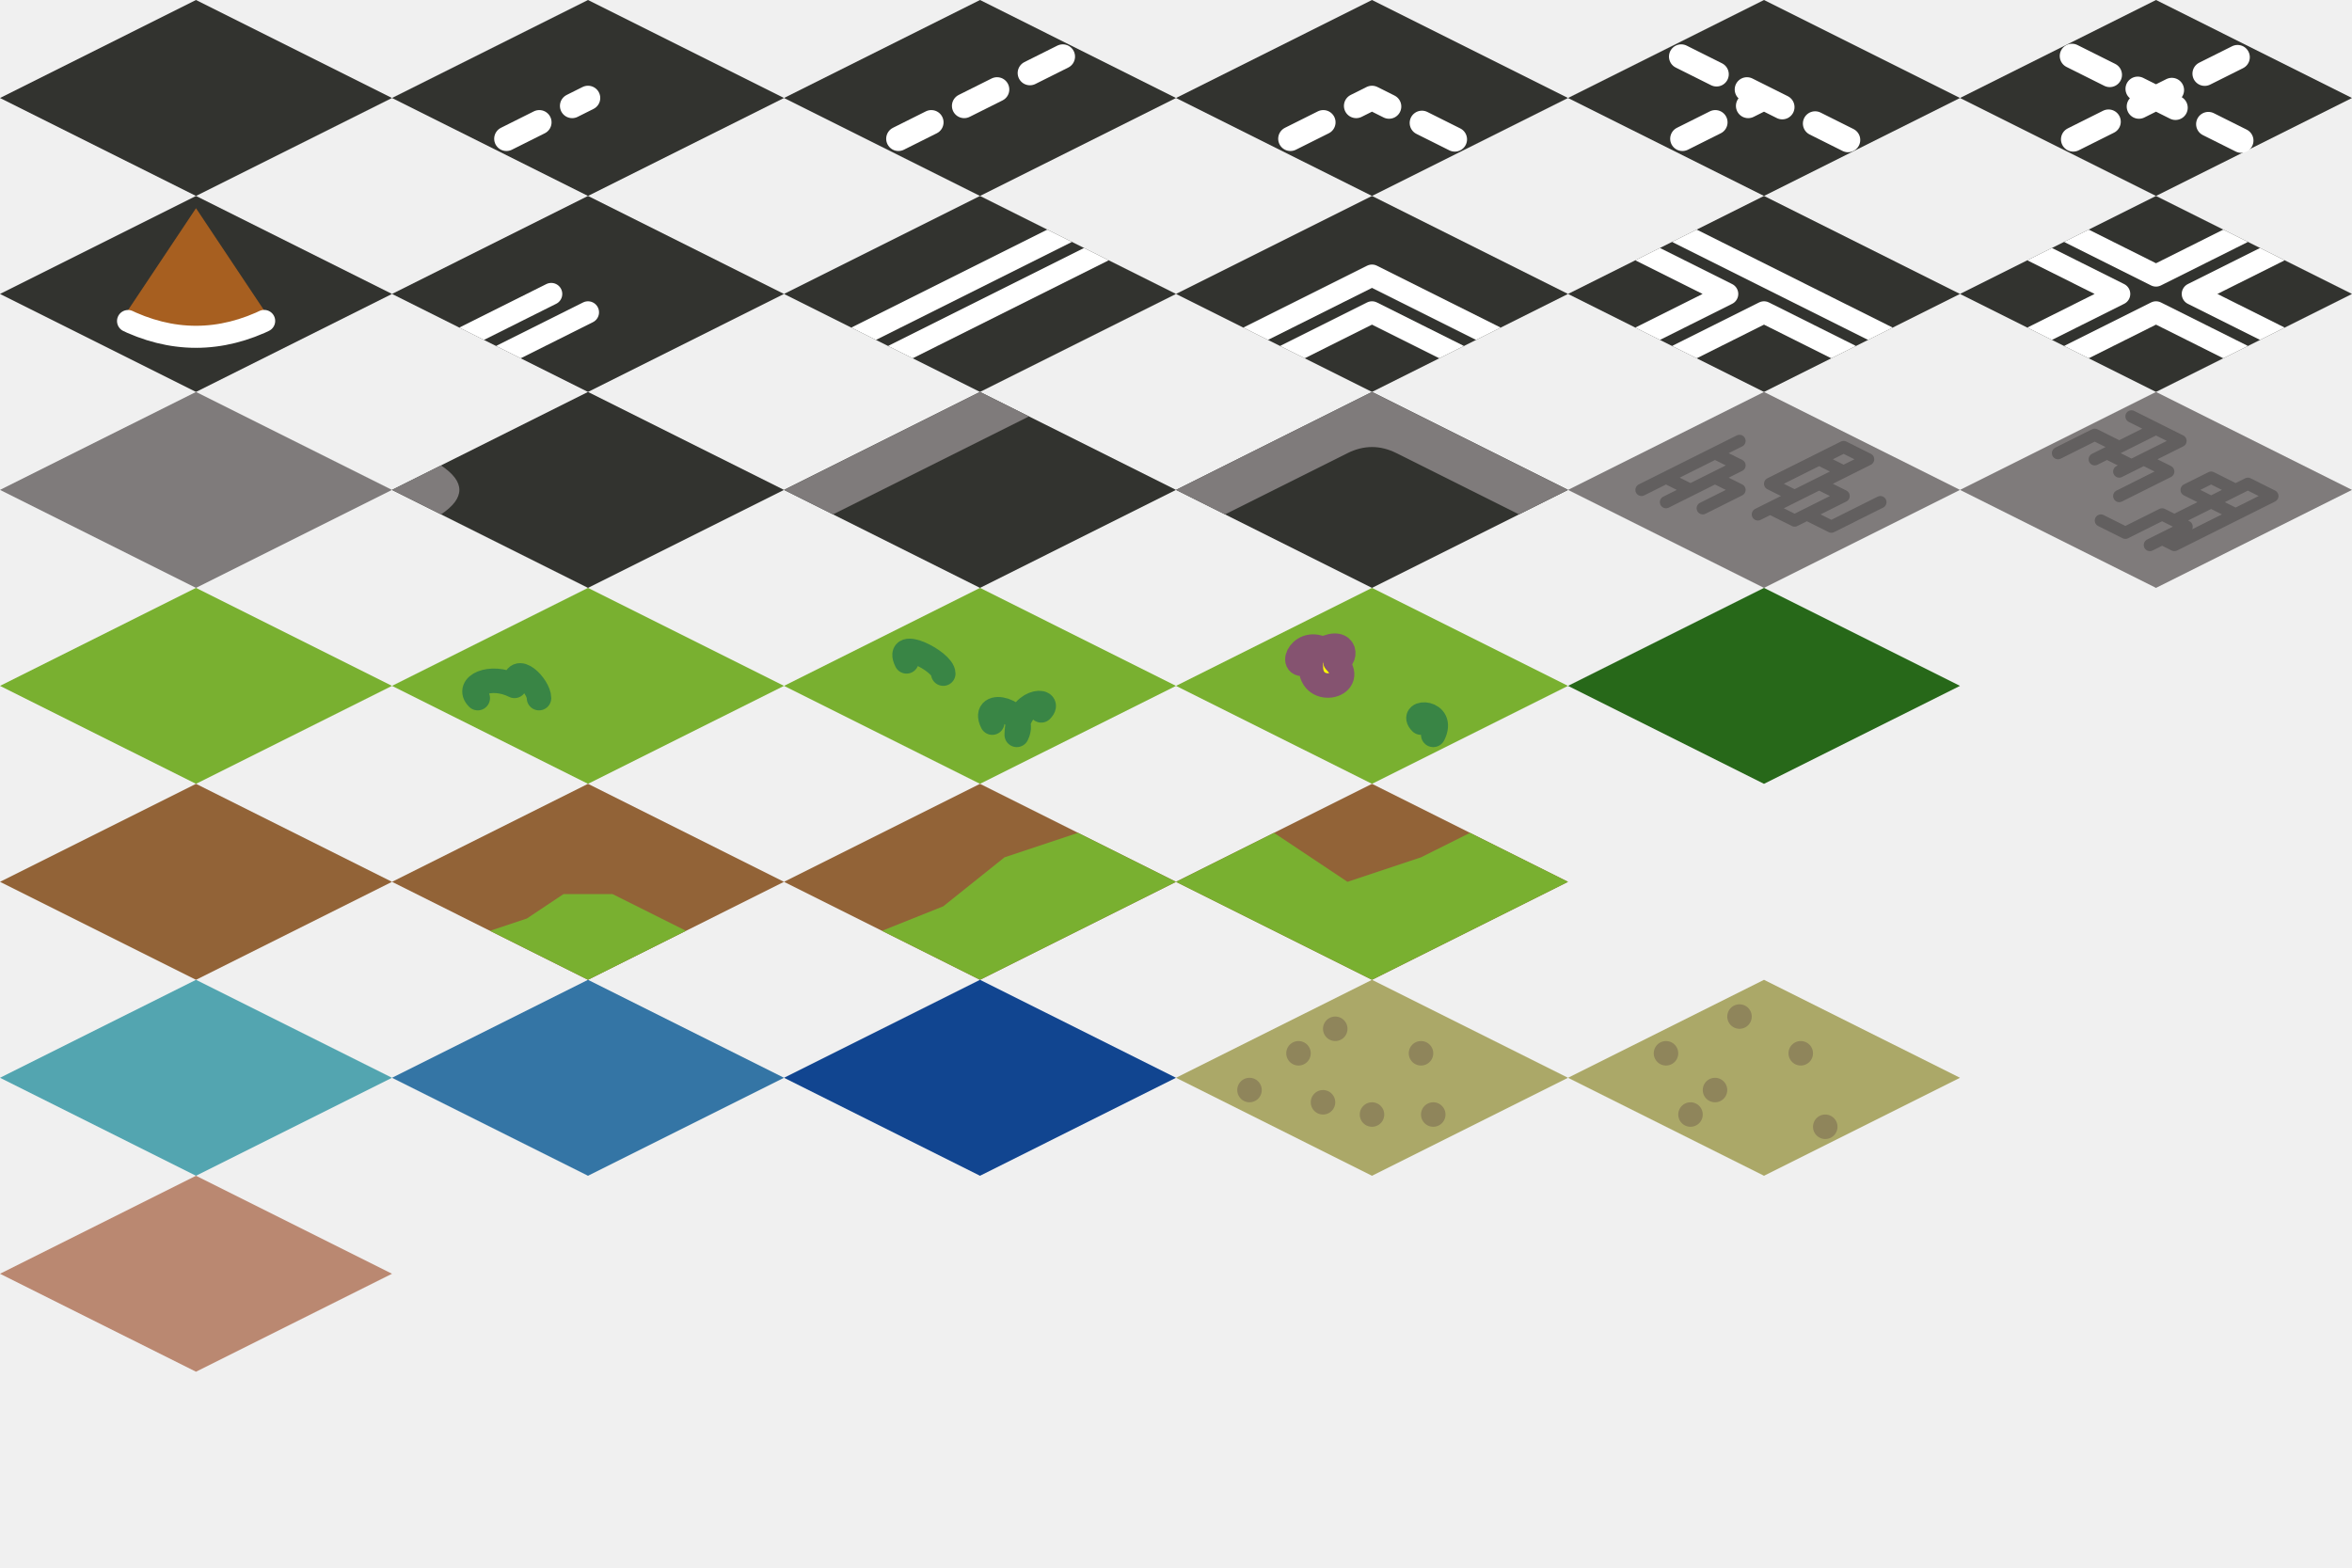
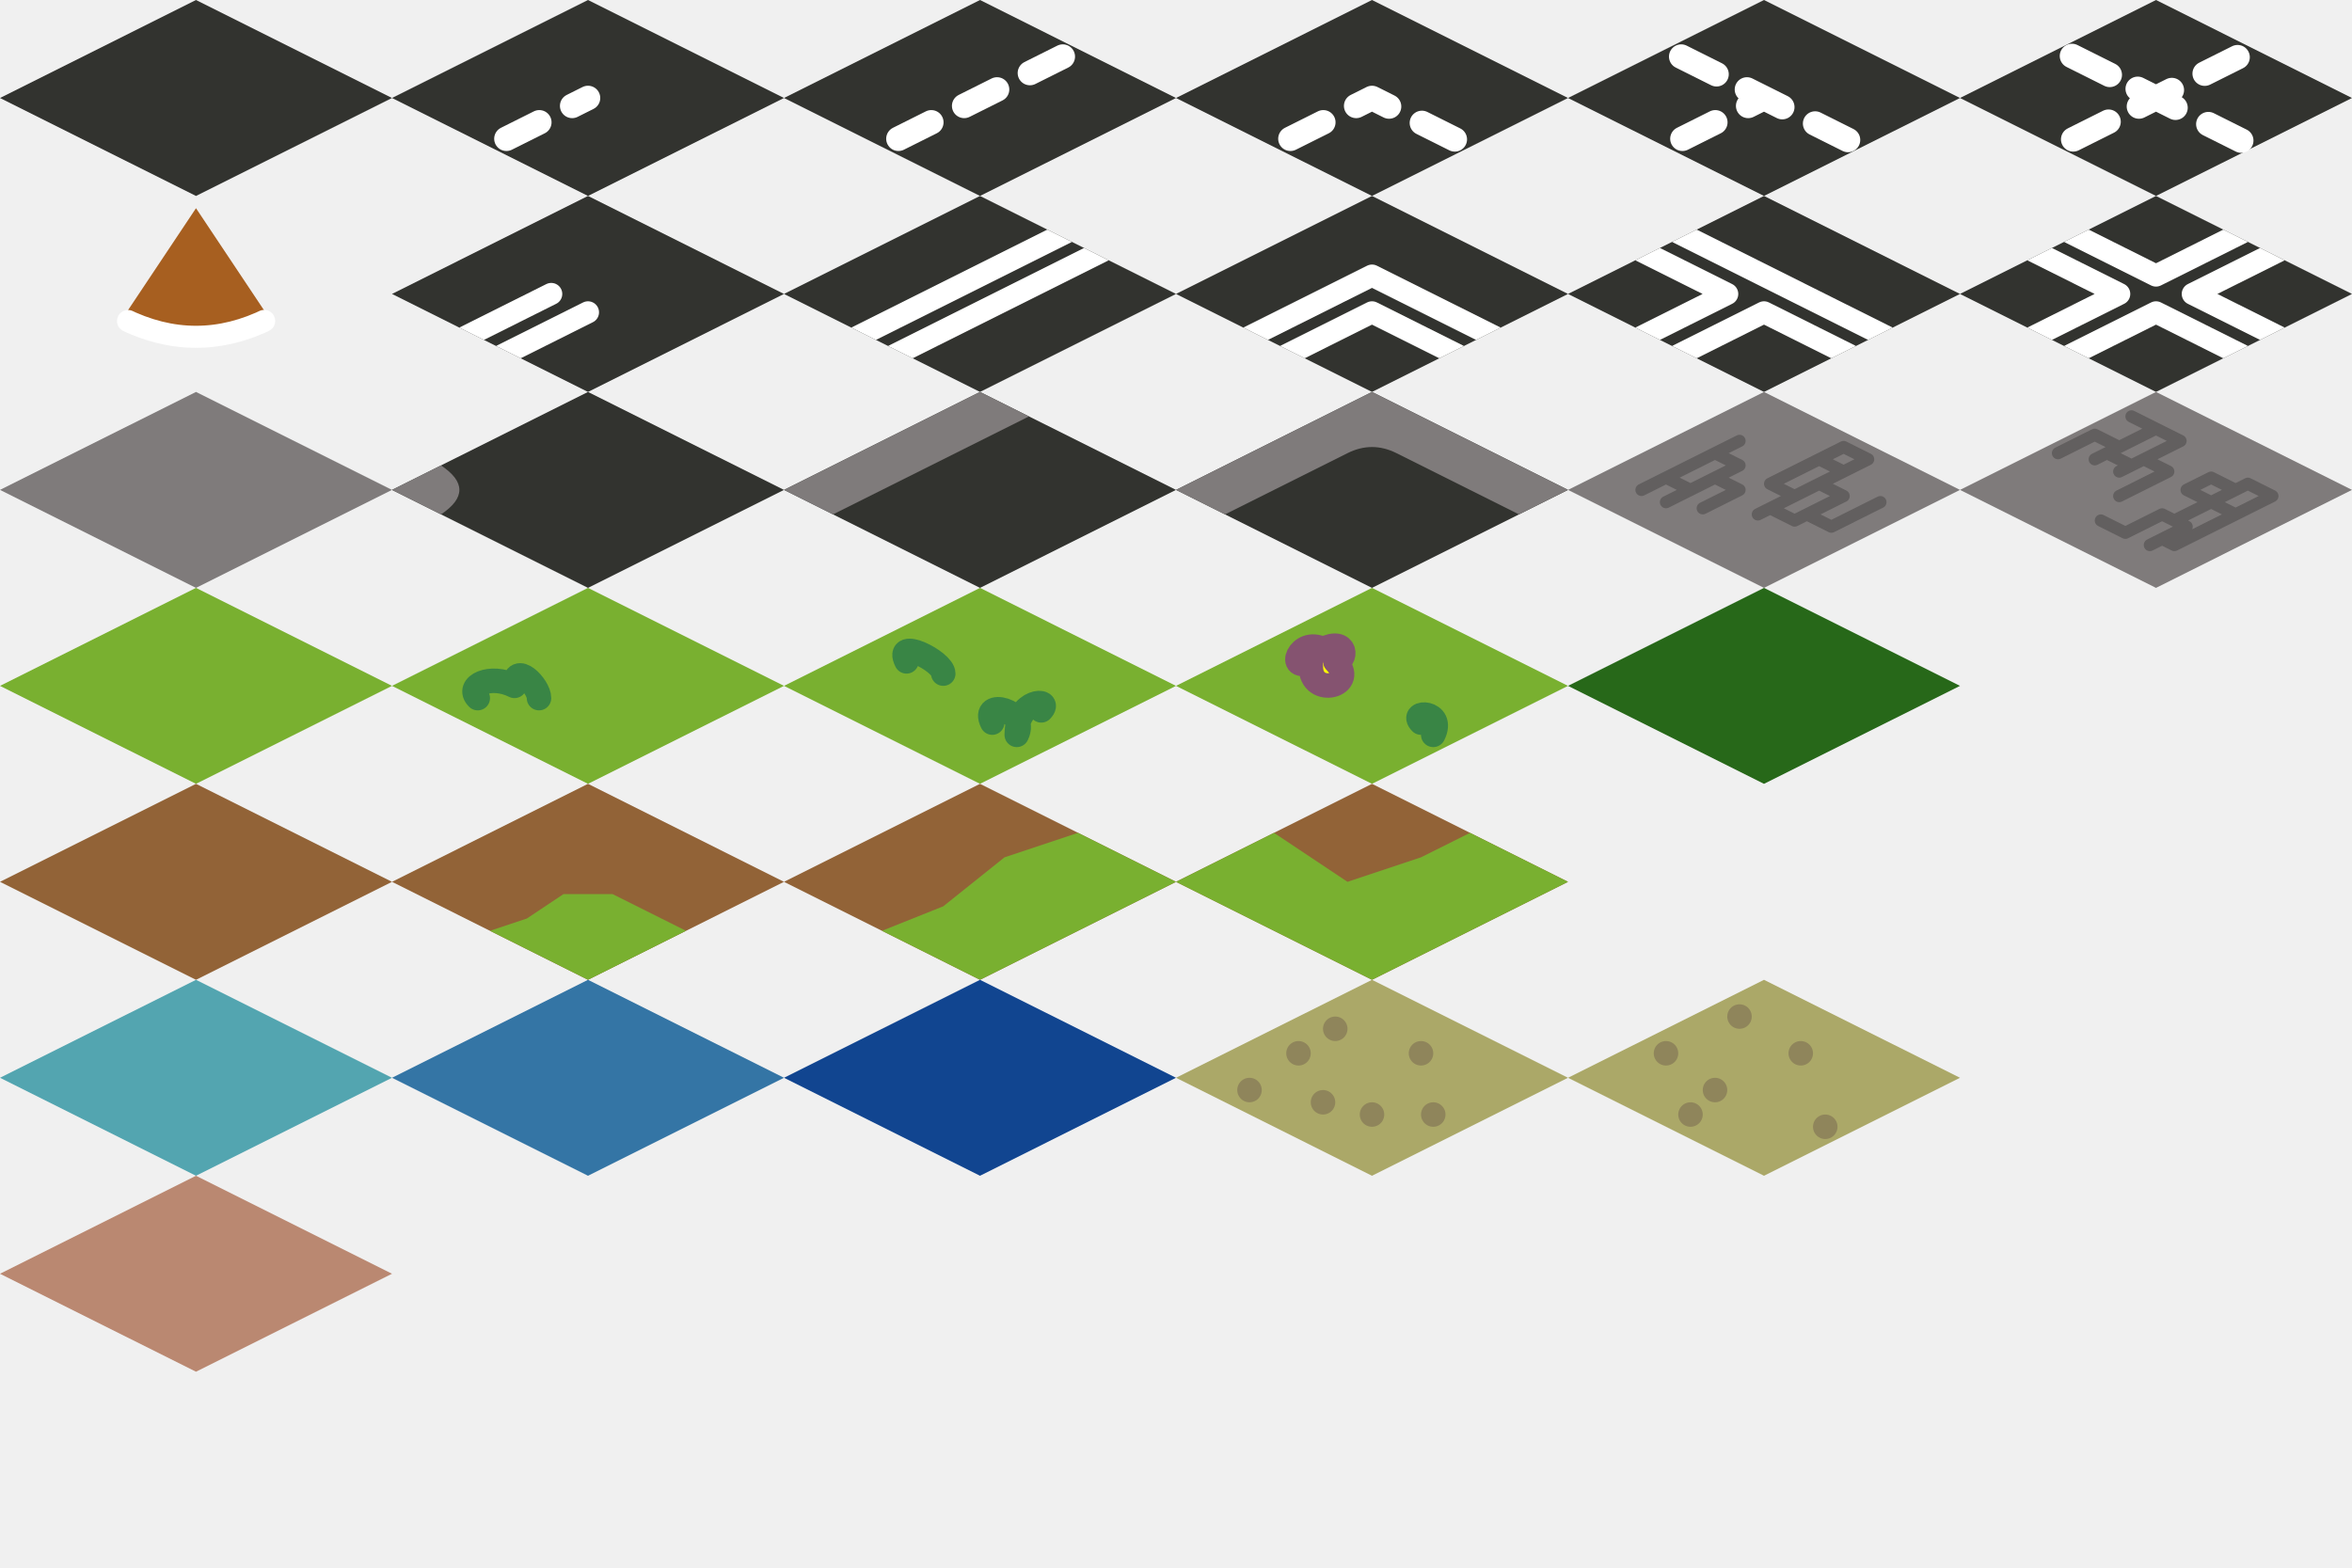
<svg xmlns="http://www.w3.org/2000/svg" width="192" height="128">
  <clipPath id="clip">
    <path d="M16 0l16 8-16 8-16-8" />
  </clipPath>
  <g stroke-width="2">
    <g>
      <path d="M0 8l16 8 16-8-16-8" fill="#32332F" />
    </g>
    <g transform="translate(32)">
      <path d="M0 8l16 8 16-8-16-8" fill="#32332F" />
      <path d="M8 12l8-4" stroke="#FFF" stroke-linecap="round" stroke-dasharray="3,3" stroke-dashoffset="-1.5" fill="none" stroke-linejoin="round" />
    </g>
    <g transform="translate(64)">
      <path d="M0 8l16 8 16-8-16-8" fill="#32332F" />
      <path d="M8 12l16-8" stroke="#FFF" stroke-linecap="round" stroke-dasharray="3,3" stroke-dashoffset="-1.5" />
    </g>
    <g transform="translate(96)">
      <path d="M0 8l16 8 16-8-16-8" fill="#32332F" />
      <path d="M8 12l8-4 8 4" stroke="#FFF" stroke-linecap="round" stroke-dasharray="3,3" stroke-dashoffset="-1.5" fill="none" stroke-linejoin="round" />
    </g>
    <g transform="translate(128)">
      <path d="M0 8l16 8 16-8-16-8" fill="#32332F" />
      <path d="M8 12l8-4-8-4 16 8" stroke="#FFF" stroke-linecap="round" stroke-dasharray="3,3" stroke-dashoffset="-1.5" fill="none" stroke-linejoin="round" />
    </g>
    <g transform="translate(160)">
      <path d="M0 8l16 8 16-8-16-8" fill="#32332F" />
      <path d="M24 4l-16 8 8-4-8-4 16 8" stroke="#FFF" stroke-linecap="round" stroke-dasharray="3,3" stroke-dashoffset="-1.5" fill="none" stroke-linejoin="round" />
    </g>
  </g>
  <g stroke-width="1.8" transform="translate(0 16)">
    <g>
-       <path d="M0 8l16 8 16-8-16-8" fill="#32332F" />
      <path d="M10 10q6 3 12 0l-6-9" fill="#A75F20" />
      <path d="M10 10q6 3 12 0" fill="none" stroke="#FFF" stroke-dasharray="11.5,10" stroke-dashoffset="-0.5" stroke-linecap="round" />
    </g>
    <g transform="translate(32)" clip-path="url(#clip)">
      <path d="M0 8l16 8 16-8-16-8" fill="#32332F" />
      <path d="M5 12l8-4M9 13l7-3.5" stroke="#FFF" stroke-linecap="round" fill="none" stroke-linejoin="round" />
    </g>
    <g transform="translate(64)" clip-path="url(#clip)">
      <path d="M0 8l16 8 16-8-16-8" fill="#32332F" />
      <path d="M9 13l18-9" stroke="#FFF" stroke-linecap="round" />
      <path d="M5 12l18-9" stroke="#FFF" stroke-linecap="round" />
    </g>
    <g transform="translate(96)" clip-path="url(#clip)">
      <path d="M0 8l16 8 16-8-16-8" fill="#32332F" />
      <path d="M5 12l11-5.5 11 5.5M9 13l7-3.5 7 3.5" stroke="#FFF" stroke-linecap="round" fill="none" stroke-linejoin="round" />
    </g>
    <g transform="translate(128)" clip-path="url(#clip)">
      <path d="M0 8l16 8 16-8-16-8" fill="#32332F" />
      <path d="M5 12l8-4-8-4M9 13l7-3.5 7 3.5M9 3l18 9" stroke="#FFF" stroke-linecap="round" fill="none" stroke-linejoin="round" />
    </g>
    <g transform="translate(160)" clip-path="url(#clip)">
      <path d="M0 8l16 8 16-8-16-8" fill="#32332F" />
      <path d="M5 12l8-4-8-4M9 13l7-3.5 7 3.5M9 3l7 3.5 7-3.5M27 12l-8-4 8-4" stroke="#FFF" stroke-linecap="round" fill="none" stroke-linejoin="round" />
    </g>
  </g>
  <g transform="translate(0 32)">
    <path d="M0 8l16 8 16-8-16-8" fill="#7F7B7B" />
    <g transform="translate(32)">
      <path d="M0 8l16 8 16-8-16-8" fill="#32332F" />
      <path d="M0 8l4 2q3-2 0-4" fill="#7F7B7B" />
    </g>
    <g transform="translate(64)">
      <path d="M0 8l16 8 16-8-16-8" fill="#32332F" />
      <path d="M0 8l4 2 16-8-4-2" fill="#7F7B7B" />
    </g>
    <g transform="translate(96)">
      <path d="M0 8l16 8 16-8-16-8" fill="#32332F" />
      <path d="M0 8l4 2 10-5q2-1 4 0l10 5 4-2-16-8" fill="#7F7B7B" />
    </g>
    <g transform="translate(128)">
      <path d="M0 8l16 8 16-8-16-8" fill="#7F7B7B" />
      <path d="M6 8l2-1 2 1-2 1m2-1 4-2-2-1m-4 2 6-3m-2 3 2 1-3 1.5" stroke="#625F5F" fill="none" stroke-linecap="round" stroke-linejoin="round" />
      <path d="M22.5 4.5l-2 1 2 1 2-1-2-1-6 3 2 1 4-2m-4 2-3 1.5m1-.5 2 1 4-2-2-1m-1 2.5 2 1 4-2" stroke="#625F5F" fill="none" stroke-linecap="round" stroke-linejoin="round" />
    </g>
    <g transform="translate(160)">
      <path d="M0 8l16 8 16-8-16-8" fill="#7F7B7B" />
      <path d="M8 5l3-1.5 2 1-2 1m1-.5 2 1 4-2-2-1-3 1.5m3-1.5-2-1m1 3.5 2 1-4 2m1-2.5-1 .5" stroke="#625F5F" fill="none" stroke-linecap="round" stroke-linejoin="round" />
      <path d="M11.5 10.5l2 1 3-1.5 2 1-3 1.5m2-2 3-1.5 2 1-5 2.5-1-.5m4-3 3-1.5 2 1-3 1.5-4-2 2-1 2 1" stroke="#625F5F" fill="none" stroke-linecap="round" stroke-linejoin="round" />
    </g>
  </g>
  <g transform="translate(0 48)">
    <g>
      <path d="M0 8l16 8 16-8-16-8M32 8l16 8 16-8-16-8M64 8l16 8 16-8-16-8M96 8l16 8 16-8-16-8" fill="#79B030" />
      <path d="M39 9c-1-1 1-2 3-1 0-2 2 0 2 1M74 6c-1-2 3 0 3 1M81 11c-1-2 3-1 2 1 0-3 3-3 2-2M116 11c-1-1 2-1 1 1" fill="none" stroke="#398545" stroke-linecap="round" stroke-linejoin="round" stroke-width="2" />
      <path fill="#276819" transform="translate(128)" d="M0 8l16 8 16-8-16-8" />
    </g>
    <path d="M107 6c-2 1-1-2 1-1 2-1 2 1 1 1 2 2-2 3-1.99.44" fill="#FF0" stroke="#855370" stroke-linecap="round" stroke-linejoin="round" stroke-width="2" />
  </g>
  <g transform="translate(0 64)">
    <path d="M0 8l16 8 16-8-16-8" fill="#926337" />
    <g transform="translate(32)">
      <path d="M0 8l16 8 16-8-16-8" fill="#926337" />
      <path d="M8 12l3-1 3-2 4 0 6 3-8 4" fill="#79B030" />
    </g>
    <g transform="translate(64)">
      <path d="M0 8l16 8 16-8-16-8" fill="#926337" />
      <path d="M8 12l5-2 5-4 6-2 8 4-16 8" fill="#79B030" />
    </g>
    <g transform="translate(96)">
      <path d="M0 8l16 8 16-8-16-8" fill="#926337" />
      <path d="M8 4l-8 4 16 8 16-8-8-4-4 2-6 2" fill="#79B030" />
    </g>
  </g>
  <g transform="translate(0 80)" stroke-width="2">
    <path d="M0 8l16 8 16-8-16-8" fill="#53A5B0" />
    <path d="M0 8l16 8 16-8-16-8" fill="#3475A5" transform="translate(32)" />
    <path d="M0 8l16 8 16-8-16-8" fill="#114590" transform="translate(64)" />
    <g transform="translate(96)" stroke-width="2">
      <path d="M0 8l16 8 16-8-16-8" fill="#ABA868" />
      <path d="M6 9l0 0M10 6l0 0M16 11l0 0M20 6l0 0M21 11l0 0M13 4l0 0M12 10l0 0" fill="none" stroke="#8F855B" stroke-linecap="round" />
    </g>
    <g transform="translate(128)">
      <path d="M0 8l16 8 16-8-16-8" fill="#ABA868" />
      <path d="M8 6l0 0M10 11l0 0M14 3l0 0M19 6l0 0M12 9l0 0M21 12l0 0" fill="none" stroke="#8F855B" stroke-linecap="round" />
    </g>
  </g>
  <g transform="translate(0 96)" stroke-width="2">
    <path d="M0 8l16 8 16-8-16-8" fill="#BA8871" />
  </g>
</svg>
